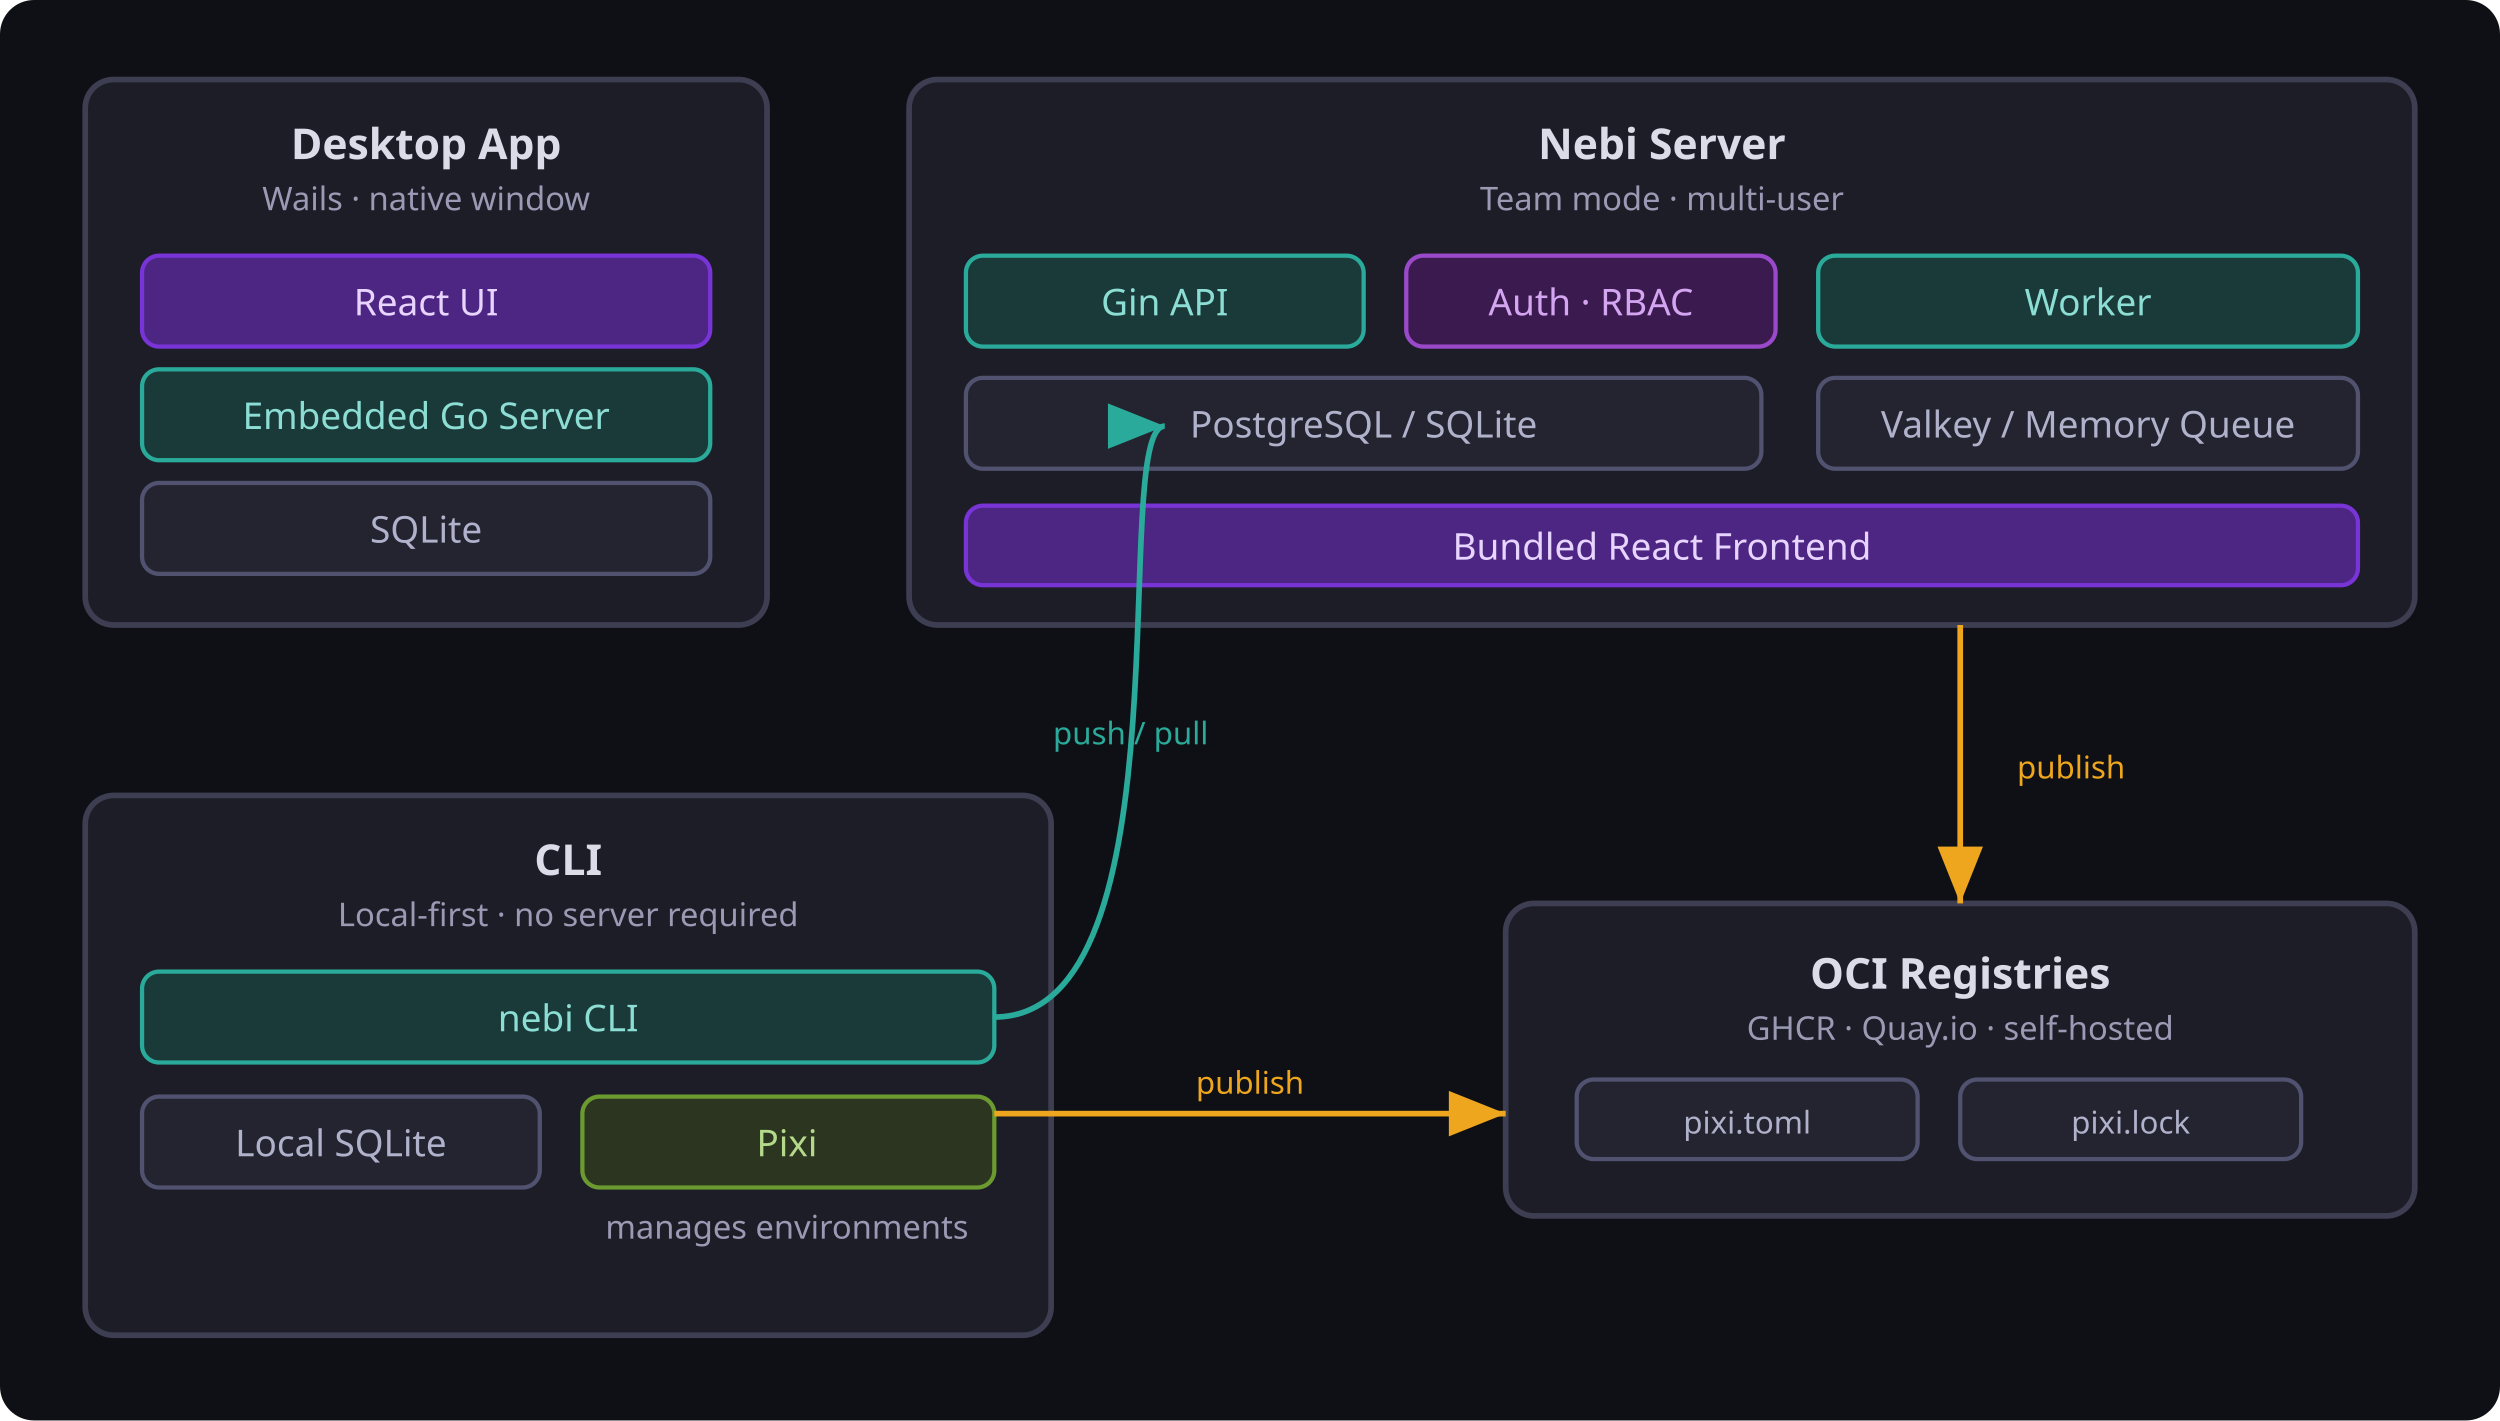
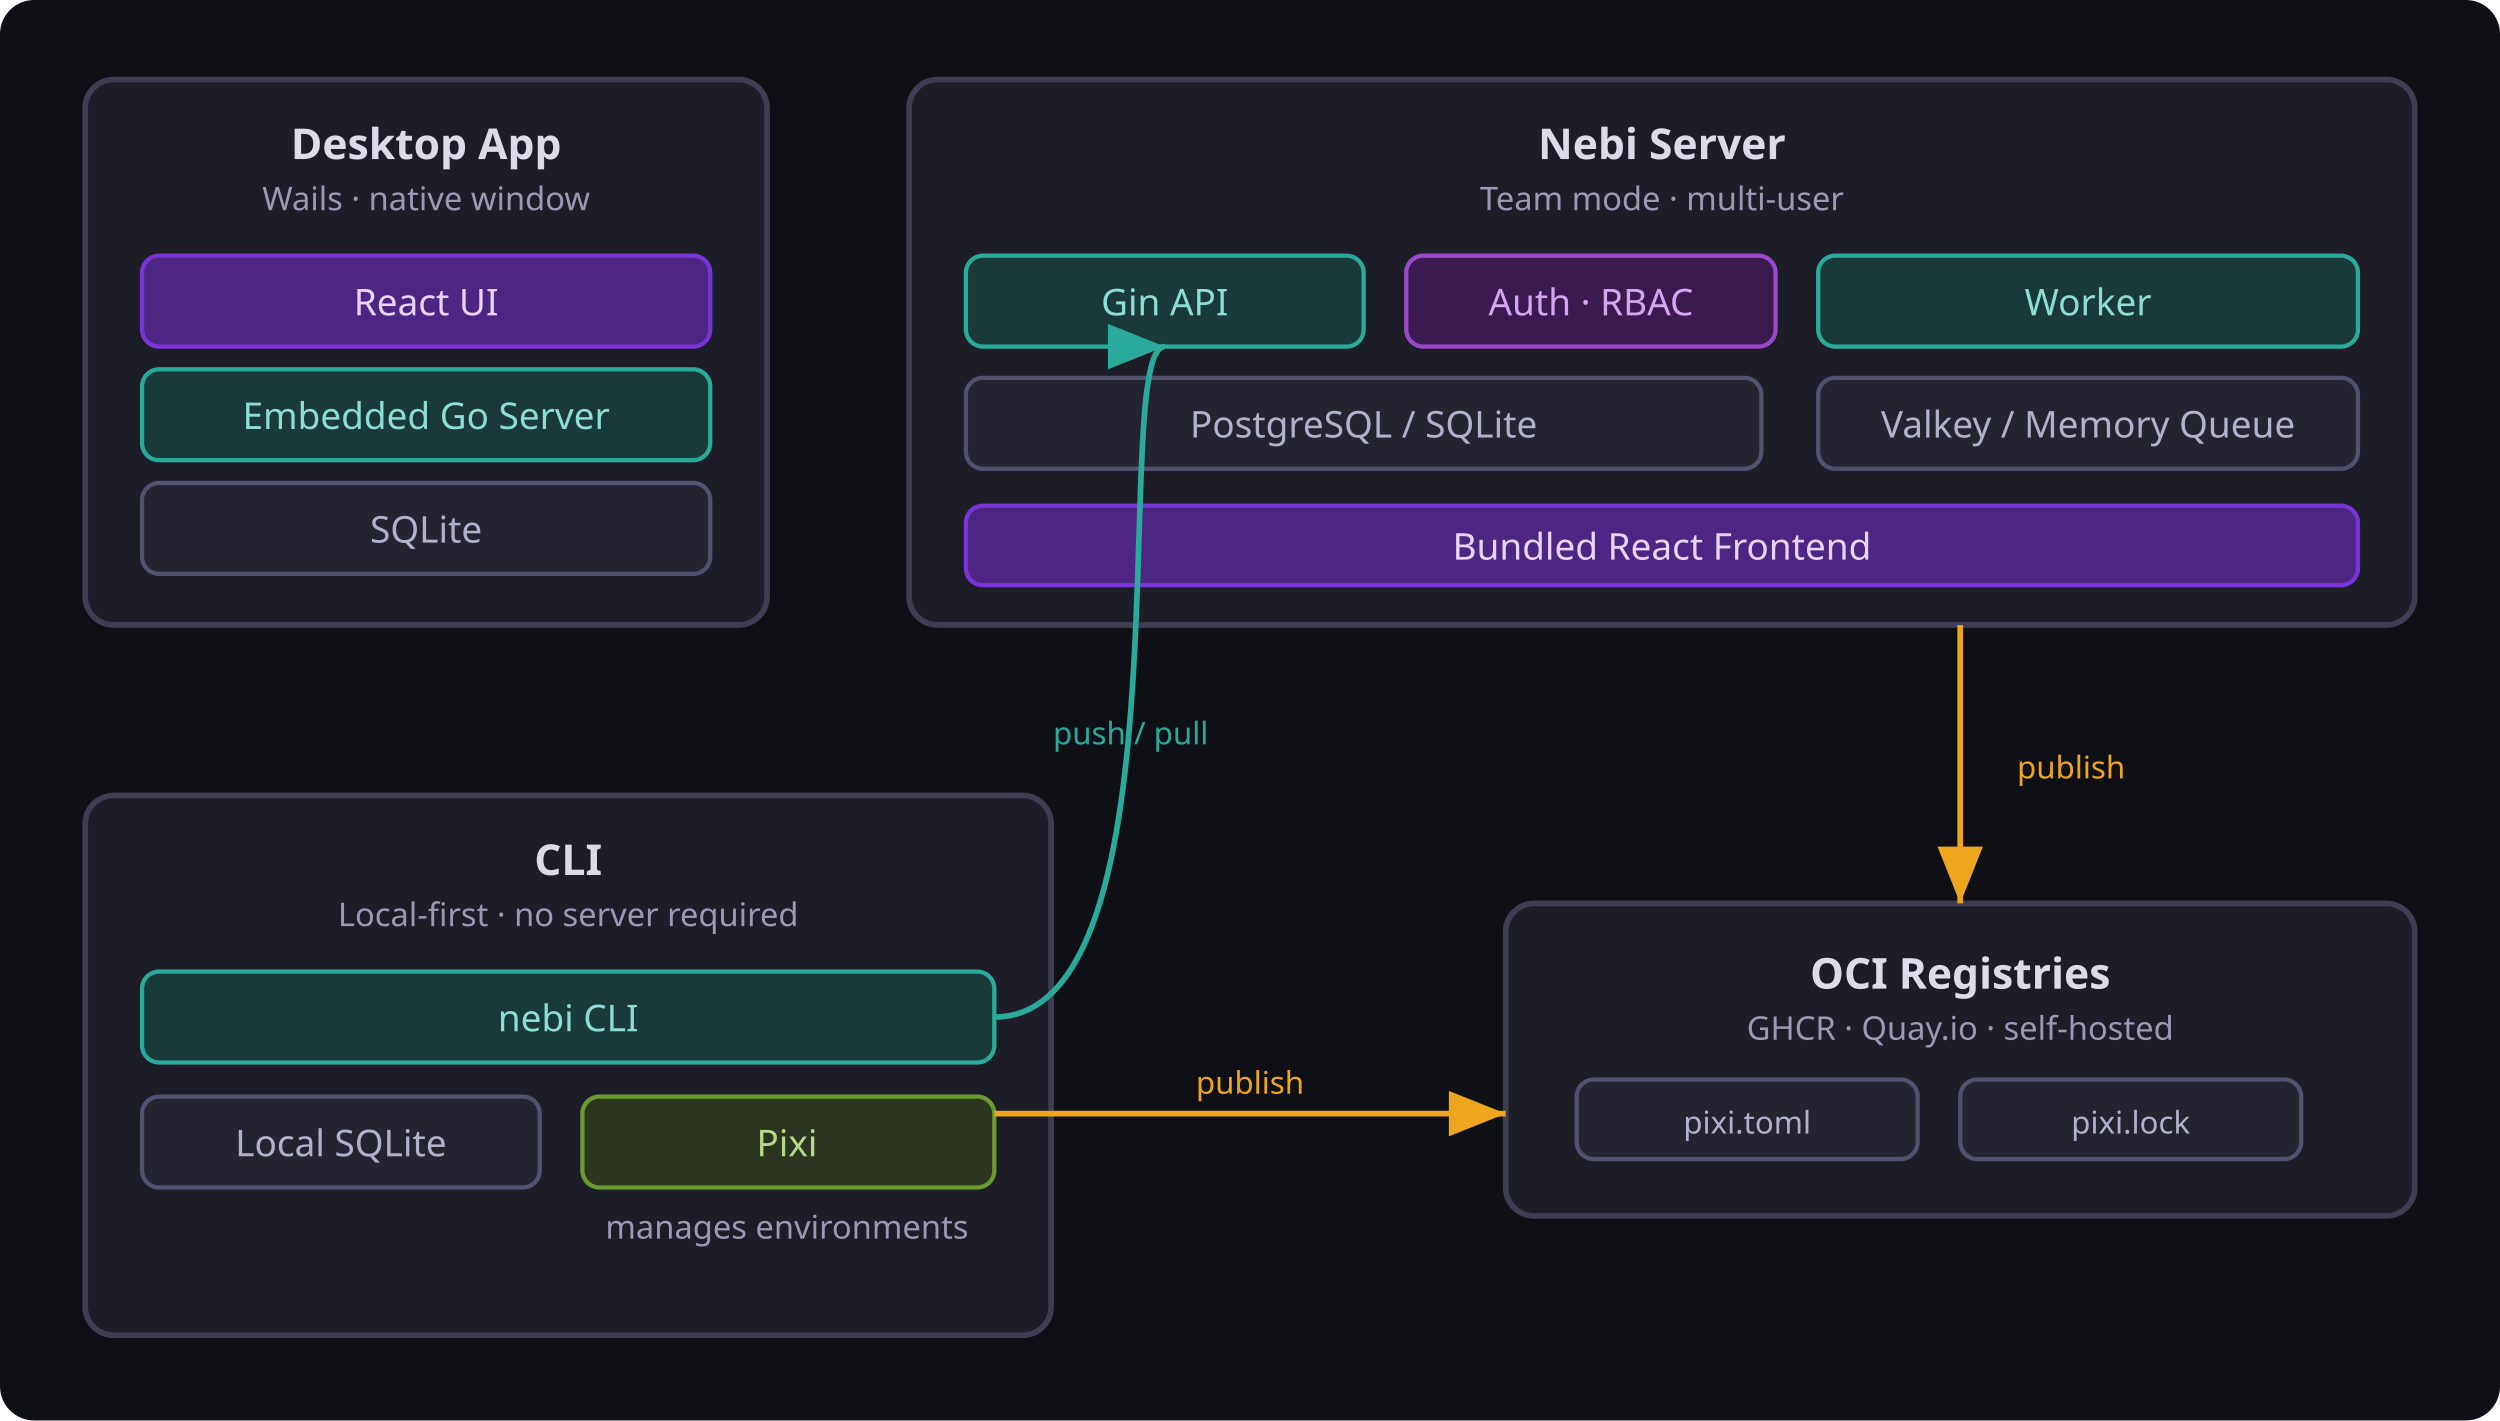
<svg xmlns="http://www.w3.org/2000/svg" viewBox="0 0 880 500" font-family="'Atkinson Hyperlegible', 'Segoe UI', system-ui, sans-serif">
  <defs>
    <style>
      .box { rx: 10; ry: 10; stroke-width: 2; }
      .chip { rx: 6; ry: 6; stroke-width: 1.5; }
      .label { font-size: 13px; }
      .title { font-size: 15px; font-weight: 700; }
      .sub { font-size: 11.5px; fill: #9a9ab5; }
      .arrow { stroke-width: 2; fill: none; }
      .arrow-label { font-size: 11px; }
    </style>
    <marker id="arr-teal" markerWidth="10" markerHeight="8" refX="10" refY="4" orient="auto">
      <path d="M0,0 L10,4 L0,8 Z" fill="#2aaa9a" />
    </marker>
    <marker id="arr-gold" markerWidth="10" markerHeight="8" refX="10" refY="4" orient="auto">
      <path d="M0,0 L10,4 L0,8 Z" fill="#eda61d" />
    </marker>
  </defs>
  <rect width="880" height="500" rx="12" fill="#0f1015" />
  <rect x="30" y="28" width="240" height="192" class="box" fill="#1c1d26" stroke="#3d3e52" />
  <text x="150" y="56" text-anchor="middle" class="title" fill="#dcdce9">Desktop App</text>
  <text x="150" y="74" text-anchor="middle" class="sub">Wails · native window</text>
  <rect x="50" y="90" width="200" height="32" class="chip" fill="#4d2582" stroke="#7834d6" />
  <text x="150" y="111" text-anchor="middle" class="label" fill="#e8d5ff">React UI</text>
  <rect x="50" y="130" width="200" height="32" class="chip" fill="#1a3a3a" stroke="#2aaa9a" />
  <text x="150" y="151" text-anchor="middle" class="label" fill="#8cded4">Embedded Go Server</text>
  <rect x="50" y="170" width="200" height="32" class="chip" fill="#23242f" stroke="#505270" />
  <text x="150" y="191" text-anchor="middle" class="label" fill="#b0b2cc">SQLite</text>
  <rect x="320" y="28" width="530" height="192" class="box" fill="#1c1d26" stroke="#3d3e52" />
  <text x="585" y="56" text-anchor="middle" class="title" fill="#dcdce9">Nebi Server</text>
  <text x="585" y="74" text-anchor="middle" class="sub">Team mode · multi-user</text>
  <rect x="340" y="90" width="140" height="32" class="chip" fill="#1a3a3a" stroke="#2aaa9a" />
  <text x="410" y="111" text-anchor="middle" class="label" fill="#8cded4">Gin API</text>
  <rect x="495" y="90" width="130" height="32" class="chip" fill="#3b1a50" stroke="#9a49ca" />
  <text x="560" y="111" text-anchor="middle" class="label" fill="#d4a5f0">Auth · RBAC</text>
  <rect x="640" y="90" width="190" height="32" class="chip" fill="#1a3a3a" stroke="#2aaa9a" />
  <text x="735" y="111" text-anchor="middle" class="label" fill="#8cded4">Worker</text>
  <rect x="340" y="133" width="280" height="32" class="chip" fill="#23242f" stroke="#505270" />
  <text x="480" y="154" text-anchor="middle" class="label" fill="#b0b2cc">PostgreSQL / SQLite</text>
  <rect x="640" y="133" width="190" height="32" class="chip" fill="#23242f" stroke="#505270" />
  <text x="735" y="154" text-anchor="middle" class="label" fill="#b0b2cc">Valkey / Memory Queue</text>
  <rect x="340" y="178" width="490" height="28" class="chip" fill="#4d2582" stroke="#7834d6" />
  <text x="585" y="197" text-anchor="middle" class="label" fill="#e8d5ff">Bundled React Frontend</text>
  <rect x="30" y="280" width="340" height="190" class="box" fill="#1c1d26" stroke="#3d3e52" />
  <text x="200" y="308" text-anchor="middle" class="title" fill="#dcdce9">CLI</text>
  <text x="200" y="326" text-anchor="middle" class="sub">Local-first · no server required</text>
  <rect x="50" y="342" width="300" height="32" class="chip" fill="#1a3a3a" stroke="#2aaa9a" />
  <text x="200" y="363" text-anchor="middle" class="label" fill="#8cded4">nebi CLI</text>
  <rect x="50" y="386" width="140" height="32" class="chip" fill="#23242f" stroke="#505270" />
  <text x="120" y="407" text-anchor="middle" class="label" fill="#b0b2cc">Local SQLite</text>
  <rect x="205" y="386" width="145" height="32" class="chip" fill="#2b3520" stroke="#6a9a30" />
  <text x="277" y="407" text-anchor="middle" class="label" fill="#b5d98a">Pixi</text>
  <text x="277" y="436" text-anchor="middle" class="sub">manages environments</text>
  <rect x="530" y="318" width="320" height="110" class="box" fill="#1c1d26" stroke="#3d3e52" />
  <text x="690" y="348" text-anchor="middle" class="title" fill="#dcdce9">OCI Registries</text>
  <text x="690" y="366" text-anchor="middle" class="sub">GHCR · Quay.io · self-hosted</text>
  <rect x="555" y="380" width="120" height="28" class="chip" fill="#23242f" stroke="#505270" />
  <text x="615" y="399" text-anchor="middle" font-size="11" fill="#b0b2cc">pixi.toml</text>
  <rect x="690" y="380" width="120" height="28" class="chip" fill="#23242f" stroke="#505270" />
  <text x="750" y="399" text-anchor="middle" font-size="11" fill="#b0b2cc">pixi.lock</text>
-   <path d="M 350 358 C 420 358, 390 150, 410 150" class="arrow" stroke="#2aaa9a" marker-end="url(#arr-teal)" />
+   <path d="M 350 358 C 420 358, 390 122, 410 122" class="arrow" stroke="#2aaa9a" marker-end="url(#arr-teal)" />
  <text x="398" y="262" text-anchor="middle" class="arrow-label" fill="#2aaa9a">push / pull</text>
  <path d="M 350 392 L 530 392" class="arrow" stroke="#eda61d" marker-end="url(#arr-gold)" />
  <text x="440" y="385" text-anchor="middle" class="arrow-label" fill="#eda61d">publish</text>
  <path d="M 690 220 L 690 318" class="arrow" stroke="#eda61d" marker-end="url(#arr-gold)" />
  <text x="710" y="274" text-anchor="start" class="arrow-label" fill="#eda61d">publish</text>
</svg>
